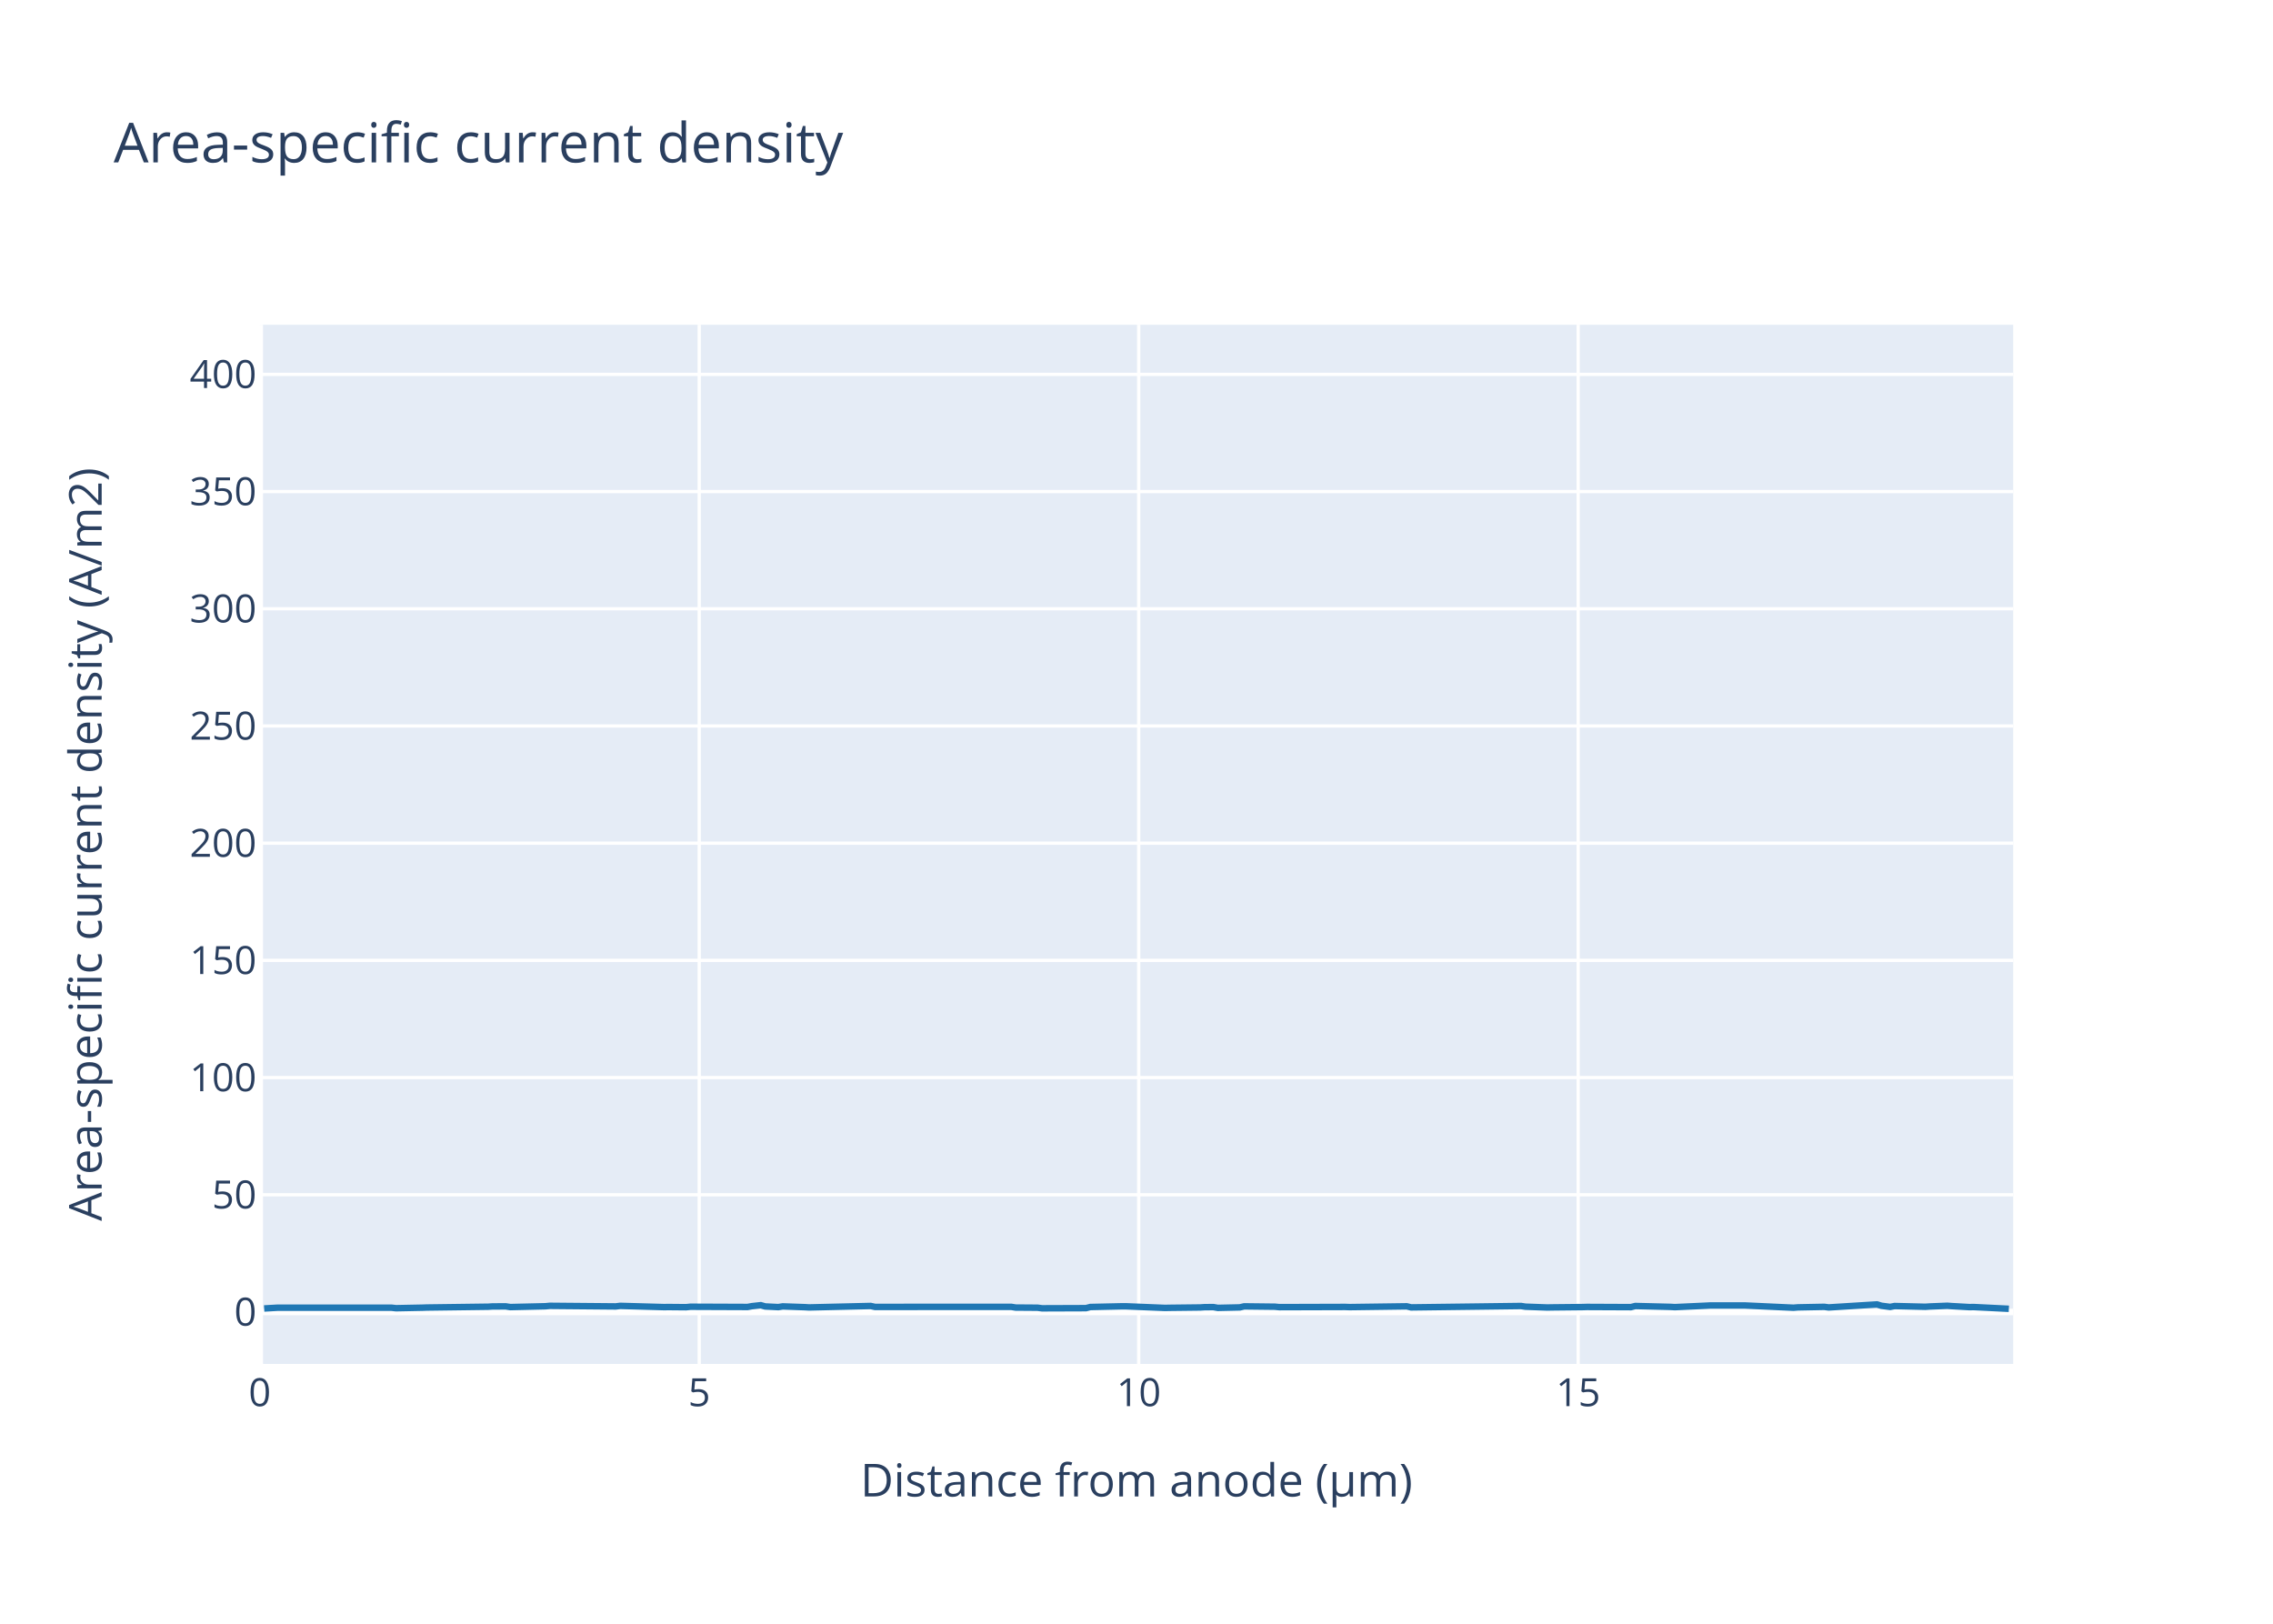
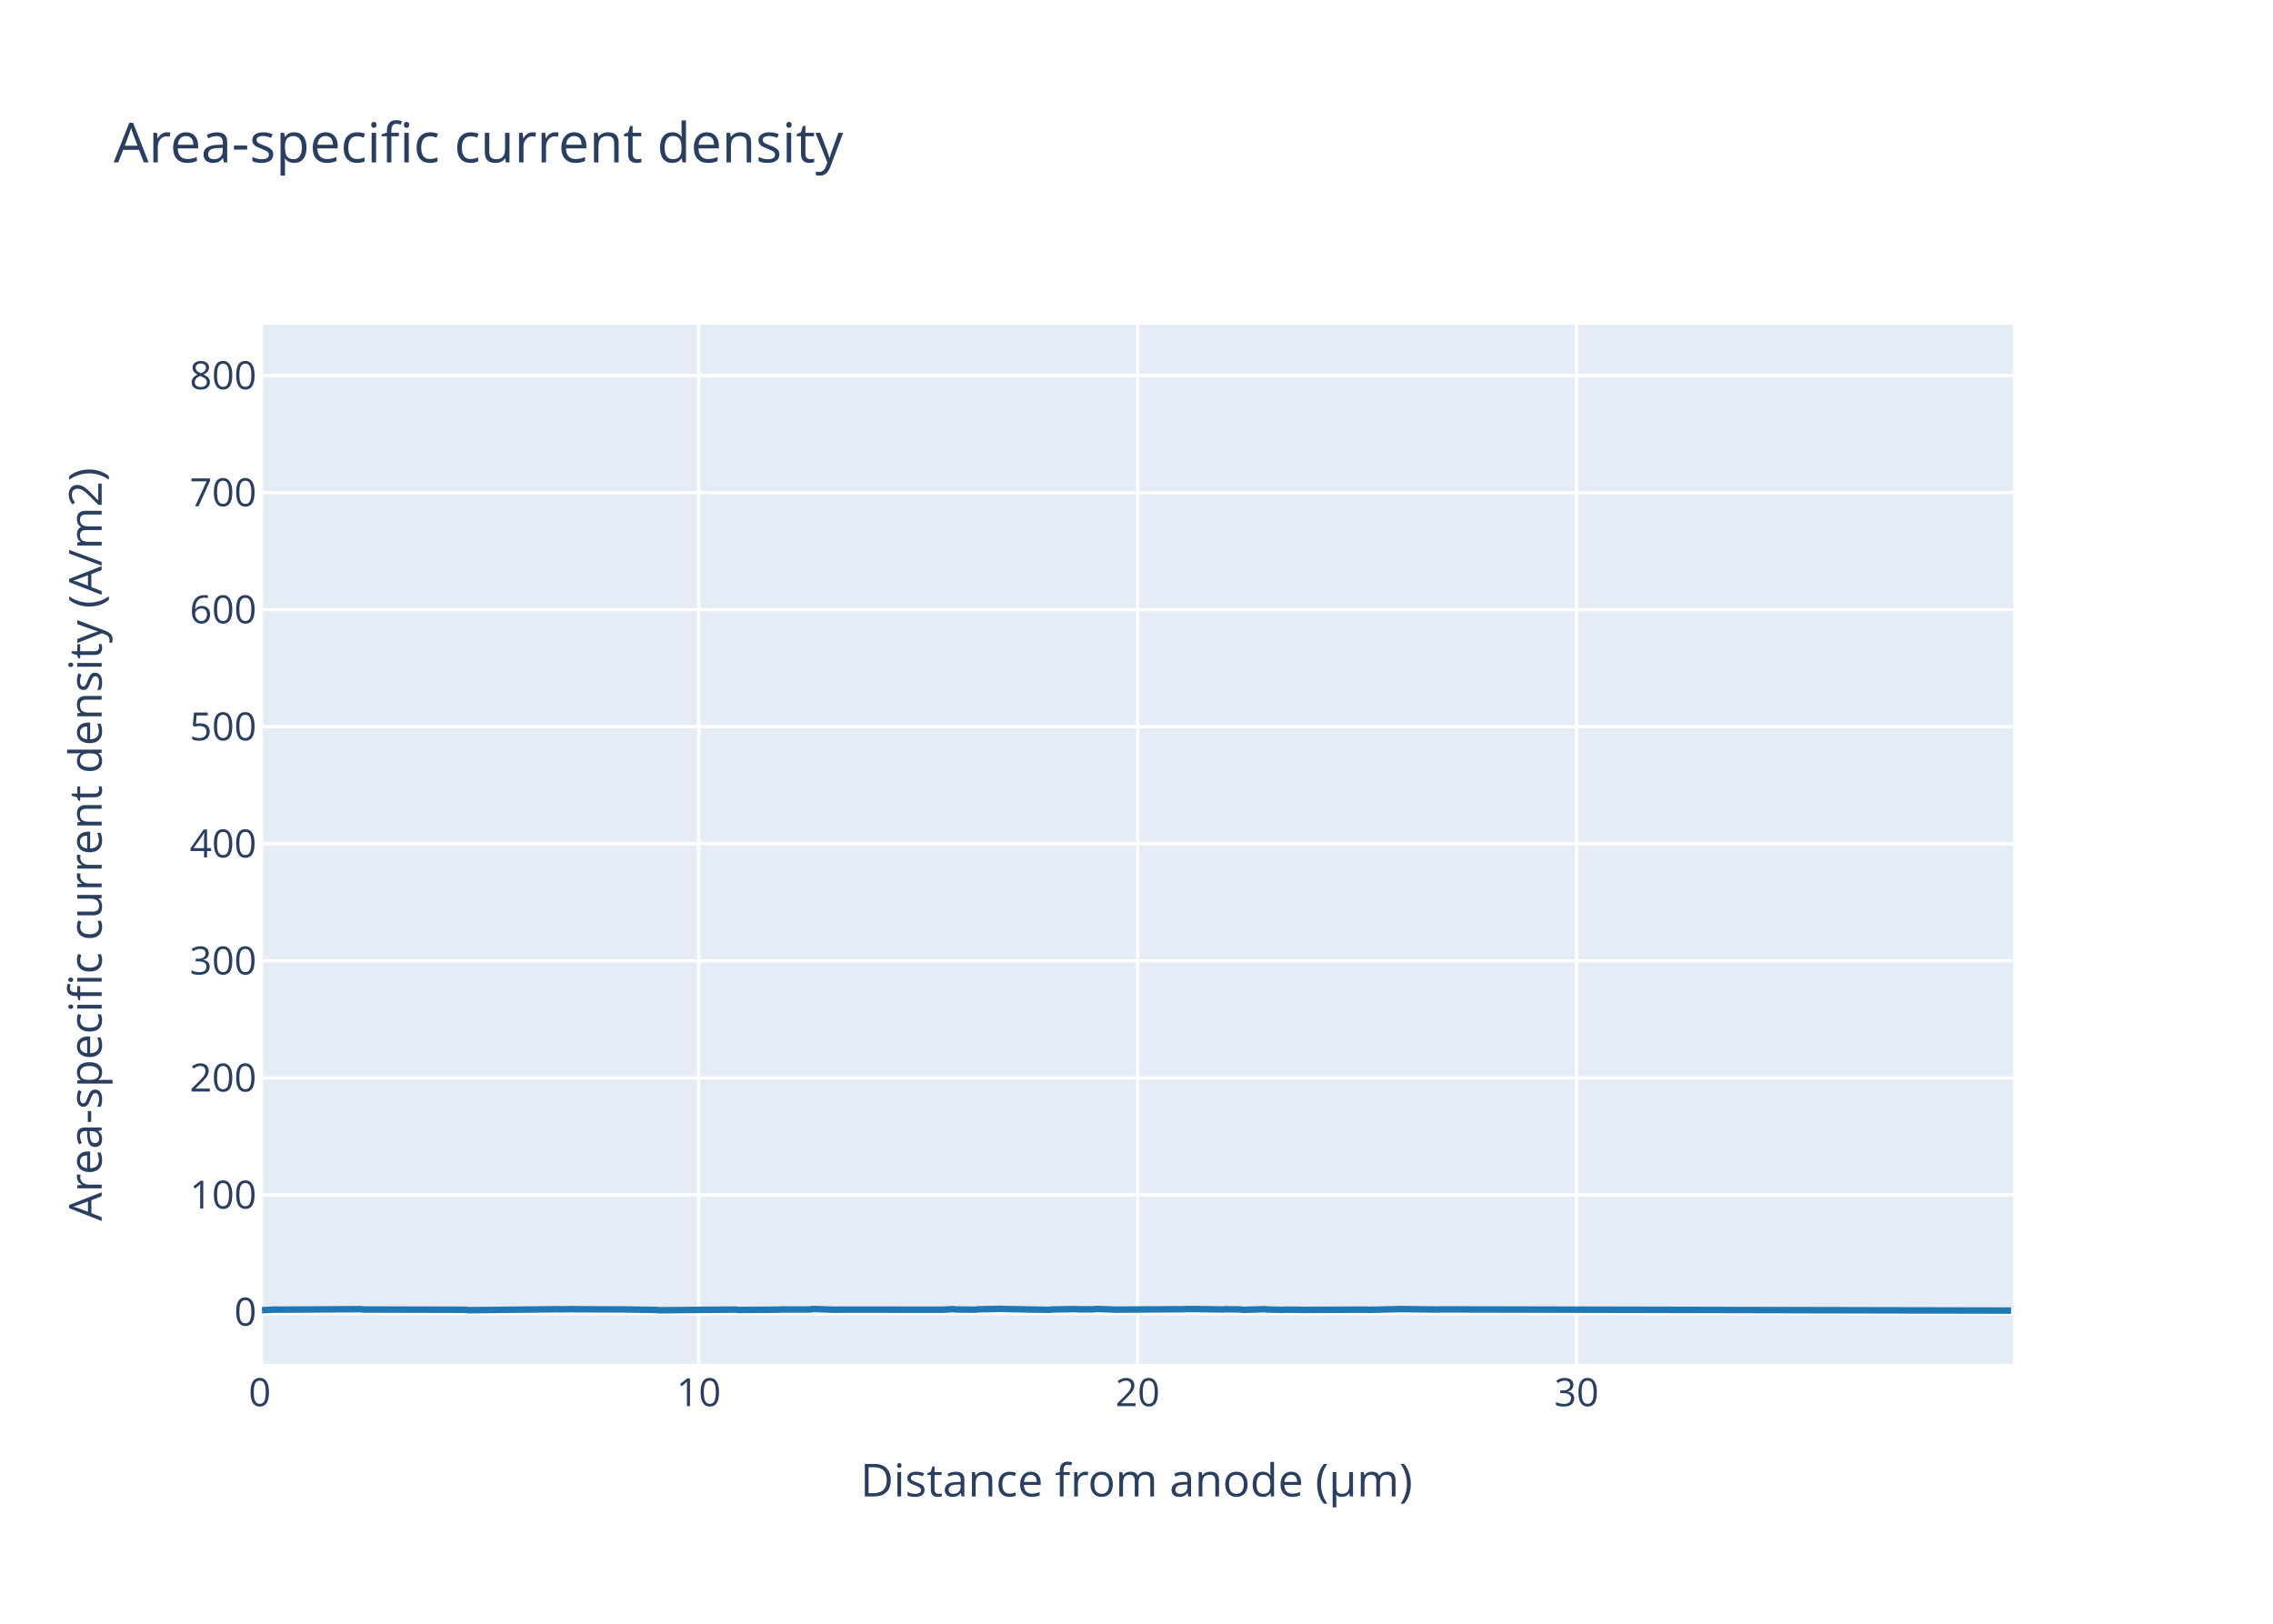
<svg xmlns="http://www.w3.org/2000/svg" class="main-svg" width="700" height="500" style="" viewBox="0 0 700 500">
  <rect x="0" y="0" width="700" height="500" style="fill: rgb(255, 255, 255); fill-opacity: 1;" />
-   <defs id="defs-a6801e">
+   <defs id="defs-24e599">
    <g class="clips">
-       <clipPath id="clipa6801exyplot" class="plotclip">
+       <clipPath id="clip24e599xyplot" class="plotclip">
        <rect width="540" height="320" />
      </clipPath>
-       <clipPath class="axesclip" id="clipa6801ex">
+       <clipPath class="axesclip" id="clip24e599x">
        <rect x="80" y="0" width="540" height="500" />
      </clipPath>
-       <clipPath class="axesclip" id="clipa6801ey">
+       <clipPath class="axesclip" id="clip24e599y">
        <rect x="0" y="100" width="700" height="320" />
      </clipPath>
-       <clipPath class="axesclip" id="clipa6801exy">
+       <clipPath class="axesclip" id="clip24e599xy">
        <rect x="80" y="100" width="540" height="320" />
      </clipPath>
    </g>
    <g class="gradients" />
    <g class="patterns" />
  </defs>
  <g class="bglayer">
    <rect class="bg" x="80" y="100" width="540" height="320" style="fill: rgb(229, 236, 246); fill-opacity: 1; stroke-width: 0;" />
  </g>
  <g class="layer-below">
    <g class="imagelayer" />
    <g class="shapelayer" />
  </g>
  <g class="cartesianlayer">
    <g class="subplot xy">
      <g class="layer-subplot">
        <g class="shapelayer" />
        <g class="imagelayer" />
      </g>
      <g class="minor-gridlayer">
        <g class="x" />
        <g class="y" />
      </g>
      <g class="gridlayer">
        <g class="x">
-           <path class="xgrid crisp" transform="translate(215.34,0)" d="M0,100v320" style="stroke: rgb(255, 255, 255); stroke-opacity: 1; stroke-width: 1px;" />
-           <path class="xgrid crisp" transform="translate(350.68,0)" d="M0,100v320" style="stroke: rgb(255, 255, 255); stroke-opacity: 1; stroke-width: 1px;" />
-           <path class="xgrid crisp" transform="translate(486.02,0)" d="M0,100v320" style="stroke: rgb(255, 255, 255); stroke-opacity: 1; stroke-width: 1px;" />
+           <path class="xgrid crisp" transform="translate(215.17,0)" d="M0,100v320" style="stroke: rgb(255, 255, 255); stroke-opacity: 1; stroke-width: 1px;" />
+           <path class="xgrid crisp" transform="translate(350.34,0)" d="M0,100v320" style="stroke: rgb(255, 255, 255); stroke-opacity: 1; stroke-width: 1px;" />
+           <path class="xgrid crisp" transform="translate(485.51,0)" d="M0,100v320" style="stroke: rgb(255, 255, 255); stroke-opacity: 1; stroke-width: 1px;" />
        </g>
        <g class="y">
-           <path class="ygrid crisp" transform="translate(0,367.91)" d="M80,0h540" style="stroke: rgb(255, 255, 255); stroke-opacity: 1; stroke-width: 1px;" />
-           <path class="ygrid crisp" transform="translate(0,331.82)" d="M80,0h540" style="stroke: rgb(255, 255, 255); stroke-opacity: 1; stroke-width: 1px;" />
-           <path class="ygrid crisp" transform="translate(0,295.73)" d="M80,0h540" style="stroke: rgb(255, 255, 255); stroke-opacity: 1; stroke-width: 1px;" />
-           <path class="ygrid crisp" transform="translate(0,259.64)" d="M80,0h540" style="stroke: rgb(255, 255, 255); stroke-opacity: 1; stroke-width: 1px;" />
-           <path class="ygrid crisp" transform="translate(0,223.55)" d="M80,0h540" style="stroke: rgb(255, 255, 255); stroke-opacity: 1; stroke-width: 1px;" />
-           <path class="ygrid crisp" transform="translate(0,187.46)" d="M80,0h540" style="stroke: rgb(255, 255, 255); stroke-opacity: 1; stroke-width: 1px;" />
-           <path class="ygrid crisp" transform="translate(0,151.37)" d="M80,0h540" style="stroke: rgb(255, 255, 255); stroke-opacity: 1; stroke-width: 1px;" />
-           <path class="ygrid crisp" transform="translate(0,115.28)" d="M80,0h540" style="stroke: rgb(255, 255, 255); stroke-opacity: 1; stroke-width: 1px;" />
+           <path class="ygrid crisp" transform="translate(0,367.95)" d="M80,0h540" style="stroke: rgb(255, 255, 255); stroke-opacity: 1; stroke-width: 1px;" />
+           <path class="ygrid crisp" transform="translate(0,331.91)" d="M80,0h540" style="stroke: rgb(255, 255, 255); stroke-opacity: 1; stroke-width: 1px;" />
+           <path class="ygrid crisp" transform="translate(0,295.86)" d="M80,0h540" style="stroke: rgb(255, 255, 255); stroke-opacity: 1; stroke-width: 1px;" />
+           <path class="ygrid crisp" transform="translate(0,259.82)" d="M80,0h540" style="stroke: rgb(255, 255, 255); stroke-opacity: 1; stroke-width: 1px;" />
+           <path class="ygrid crisp" transform="translate(0,223.77)" d="M80,0h540" style="stroke: rgb(255, 255, 255); stroke-opacity: 1; stroke-width: 1px;" />
+           <path class="ygrid crisp" transform="translate(0,187.73)" d="M80,0h540" style="stroke: rgb(255, 255, 255); stroke-opacity: 1; stroke-width: 1px;" />
+           <path class="ygrid crisp" transform="translate(0,151.68)" d="M80,0h540" style="stroke: rgb(255, 255, 255); stroke-opacity: 1; stroke-width: 1px;" />
+           <path class="ygrid crisp" transform="translate(0,115.64)" d="M80,0h540" style="stroke: rgb(255, 255, 255); stroke-opacity: 1; stroke-width: 1px;" />
        </g>
      </g>
      <g class="zerolinelayer">
        <path class="xzl zl crisp" transform="translate(80,0)" d="M0,100v320" style="stroke: rgb(255, 255, 255); stroke-opacity: 1; stroke-width: 2px;" />
        <path class="yzl zl crisp" transform="translate(0,404)" d="M80,0h540" style="stroke: rgb(255, 255, 255); stroke-opacity: 1; stroke-width: 2px;" />
      </g>
      <path class="xlines-below" />
      <path class="ylines-below" />
      <g class="overlines-below" />
      <g class="xaxislayer-below" />
      <g class="yaxislayer-below" />
      <g class="overaxes-below" />
-       <g class="plot" transform="translate(80,100)" clip-path="url(#clipa6801exyplot)">
+       <g class="plot" transform="translate(80,100)" clip-path="url(#clip24e599xyplot)">
        <g class="scatterlayer mlayer">
-           <g class="trace scatter tracefd36e4" style="stroke-miterlimit: 2;">
+           <g class="trace scatter trace3bcdfe" style="stroke-miterlimit: 2;">
            <g class="fills">
              <g>
-                 <path class="js-fill" d="M0,304L540,16L540,16L0,304Z" style="fill: rgb(68, 68, 68); fill-opacity: 0.3; stroke-width: 0;" />
+                 <path class="js-fill" d="M0,304L216.95,188.3L217.62,187.93L434.57,72.23L435.24,71.87L540,16L540,16L435.24,71.87L434.57,72.23L217.62,187.93L216.95,188.3L0,304Z" style="fill: rgb(68, 68, 68); fill-opacity: 0.3; stroke-width: 0;" />
              </g>
            </g>
            <g class="errorbars" />
            <g class="lines">
-               <path class="js-line" d="M0,304L540,16" style="vector-effect: non-scaling-stroke; fill: none; stroke: rgb(68, 68, 68); stroke-opacity: 1; stroke-width: 0px; opacity: 1;" />
-             </g>
-             <g class="points" />
-             <g class="text" />
-           </g>
-           <g class="trace scatter trace90f7fb" style="stroke-miterlimit: 2;">
+               <path class="js-line" d="M0,304L216.95,188.3L217.62,187.93L434.57,72.23L435.24,71.87L540,16" style="vector-effect: non-scaling-stroke; fill: none; stroke: rgb(68, 68, 68); stroke-opacity: 1; stroke-width: 0px; opacity: 1;" />
+             </g>
+             <g class="points" />
+             <g class="text" />
+           </g>
+           <g class="trace scatter trace98f384" style="stroke-miterlimit: 2;">
            <g class="fills" />
            <g class="errorbars" />
            <g class="lines">
-               <path class="js-line" d="M0,304L540,16" style="vector-effect: non-scaling-stroke; fill: none; stroke: rgb(68, 68, 68); stroke-opacity: 1; stroke-width: 0px; opacity: 1;" />
-             </g>
-             <g class="points" />
-             <g class="text" />
-           </g>
-           <g class="trace scatter trace27fa7d" style="stroke-miterlimit: 2; opacity: 1;">
+               <path class="js-line" d="M0,304L216.95,188.3L217.62,187.93L434.57,72.23L435.24,71.87L540,16" style="vector-effect: non-scaling-stroke; fill: none; stroke: rgb(68, 68, 68); stroke-opacity: 1; stroke-width: 0px; opacity: 1;" />
+             </g>
+             <g class="points" />
+             <g class="text" />
+           </g>
+           <g class="trace scatter trace377d8e" style="stroke-miterlimit: 2; opacity: 1;">
            <g class="fills" />
            <g class="errorbars" />
            <g class="lines">
-               <path class="js-line" d="M1.35,302.92L5.41,302.69L6.77,302.69L40.6,302.69L41.95,302.84L50.08,302.68L51.43,302.63L70.38,302.38L71.73,302.29L75.79,302.28L77.14,302.49L87.97,302.24L89.32,302.11L109.62,302.29L110.98,302.12L124.51,302.5L125.86,302.48L131.28,302.53L132.63,302.39L150.23,302.46L151.58,302.21L154.29,301.91L155.64,302.3L159.7,302.5L161.05,302.28L167.82,302.52L169.17,302.6L188.12,302.15L189.47,302.44L231.43,302.42L232.78,302.64L239.55,302.69L240.9,302.87L254.44,302.82L255.79,302.47L265.26,302.26L266.62,302.25L278.8,302.75L280.15,302.72L289.62,302.61L290.98,302.52L293.68,302.5L295.04,302.74L301.8,302.59L303.16,302.27L312.63,302.38L313.98,302.51L334.29,302.45L335.64,302.5L353.23,302.26L354.59,302.59L388.42,302.16L389.77,302.37L396.54,302.62L397.89,302.59L407.37,302.49L408.72,302.45L422.26,302.51L423.61,302.16L434.44,302.43L435.79,302.51L445.26,302.07L446.62,302L456.09,302L457.44,302L472.33,302.69L473.68,302.58L481.8,302.42L483.16,302.6L498.05,301.67L499.4,302.09L502.11,302.44L503.46,302.17L512.93,302.4L514.29,302.31L519.7,302.09L521.05,302.19L526.47,302.5L527.82,302.48L538.65,303.02" style="vector-effect: non-scaling-stroke; fill: none; stroke: rgb(31, 119, 180); stroke-opacity: 1; stroke-width: 2px; opacity: 1;" />
-             </g>
-             <g class="points" />
-             <g class="text" />
-           </g>
-           <g class="trace scatter trace4f955e" style="stroke-miterlimit: 2;">
+               <path class="js-line" d="M0.68,303.46L4.73,303.25L5.41,303.29L31.09,303.13L31.76,303.24L63.53,303.32L64.21,303.45L91.91,303.15L92.59,303.19L96.65,303.12L97.32,303.16L110.84,303.21L111.51,303.2L122.33,303.38L123,303.47L146.66,303.26L147.33,303.38L160.18,303.28L160.85,303.22L169.64,303.22L170.31,303.08L177.07,303.31L177.75,303.29L183.15,303.29L183.83,303.28L210.19,303.31L210.86,303.27L213.57,303.12L214.24,303.22L220.33,303.3L221,303.19L228.44,303.03L229.11,303.08L243.3,303.34L243.98,303.22L251.41,303.11L252.09,303.18L256.82,303.18L257.5,303.06L262.23,303.22L262.9,303.28L282.5,303.16L283.18,303.17L286.56,303.09L287.23,303.09L296.7,303.23L297.37,303.16L302.1,303.22L302.78,303.35L309.54,303.14L310.21,303.23L314.94,303.35L315.62,303.29L320.35,303.32L321.03,303.36L340.63,303.28L341.3,303.35L350.09,303.13L350.76,303.1L362.93,303.25L363.6,303.2L539.32,303.57" style="vector-effect: non-scaling-stroke; fill: none; stroke: rgb(31, 119, 180); stroke-opacity: 1; stroke-width: 2px; opacity: 1;" />
+             </g>
+             <g class="points" />
+             <g class="text" />
+           </g>
+           <g class="trace scatter trace40b8ce" style="stroke-miterlimit: 2;">
            <g class="fills">
              <g>
-                 <path class="js-fill" d="M0,304L540,16L540,16L0,304Z" style="fill: rgb(68, 68, 68); fill-opacity: 0.7; stroke-width: 0;" />
+                 <path class="js-fill" d="M0,304L216.95,188.3L217.62,187.93L434.57,72.23L435.24,71.87L540,16L540,16L435.24,71.87L434.57,72.23L217.62,187.93L216.95,188.3L0,304Z" style="fill: rgb(68, 68, 68); fill-opacity: 0.7; stroke-width: 0;" />
              </g>
            </g>
            <g class="errorbars" />
            <g class="lines">
-               <path class="js-line" d="M0,304L540,16" style="vector-effect: non-scaling-stroke; fill: none; stroke: rgb(68, 68, 68); stroke-opacity: 1; stroke-width: 0px; opacity: 1;" />
-             </g>
-             <g class="points" />
-             <g class="text" />
-           </g>
-           <g class="trace scatter tracee4d984" style="stroke-miterlimit: 2;">
+               <path class="js-line" d="M0,304L216.95,188.3L217.62,187.93L434.57,72.23L435.24,71.87L540,16" style="vector-effect: non-scaling-stroke; fill: none; stroke: rgb(68, 68, 68); stroke-opacity: 1; stroke-width: 0px; opacity: 1;" />
+             </g>
+             <g class="points" />
+             <g class="text" />
+           </g>
+           <g class="trace scatter trace9c862e" style="stroke-miterlimit: 2;">
            <g class="fills" />
            <g class="errorbars" />
            <g class="lines">
-               <path class="js-line" d="M0,304L540,16" style="vector-effect: non-scaling-stroke; fill: none; stroke: rgb(68, 68, 68); stroke-opacity: 1; stroke-width: 0px; opacity: 1;" />
+               <path class="js-line" d="M0,304L216.95,188.3L217.62,187.93L434.57,72.23L435.24,71.87L540,16" style="vector-effect: non-scaling-stroke; fill: none; stroke: rgb(68, 68, 68); stroke-opacity: 1; stroke-width: 0px; opacity: 1;" />
            </g>
            <g class="points" />
            <g class="text" />
          </g>
        </g>
      </g>
      <g class="overplot" />
      <path class="xlines-above crisp" d="M0,0" style="fill: none;" />
      <path class="ylines-above crisp" d="M0,0" style="fill: none;" />
      <g class="overlines-above" />
      <g class="xaxislayer-above">
        <g class="xtick">
          <text text-anchor="middle" x="0" y="433" transform="translate(80,0)" style="font-family: 'Open Sans', verdana, arial, sans-serif; font-size: 12px; fill: rgb(42, 63, 95); fill-opacity: 1; white-space: pre; opacity: 1;">0</text>
        </g>
        <g class="xtick">
-           <text text-anchor="middle" x="0" y="433" style="font-family: 'Open Sans', verdana, arial, sans-serif; font-size: 12px; fill: rgb(42, 63, 95); fill-opacity: 1; white-space: pre; opacity: 1;" transform="translate(215.34,0)">5</text>
-         </g>
-         <g class="xtick">
-           <text text-anchor="middle" x="0" y="433" style="font-family: 'Open Sans', verdana, arial, sans-serif; font-size: 12px; fill: rgb(42, 63, 95); fill-opacity: 1; white-space: pre; opacity: 1;" transform="translate(350.68,0)">10</text>
-         </g>
-         <g class="xtick">
-           <text text-anchor="middle" x="0" y="433" style="font-family: 'Open Sans', verdana, arial, sans-serif; font-size: 12px; fill: rgb(42, 63, 95); fill-opacity: 1; white-space: pre; opacity: 1;" transform="translate(486.02,0)">15</text>
+           <text text-anchor="middle" x="0" y="433" style="font-family: 'Open Sans', verdana, arial, sans-serif; font-size: 12px; fill: rgb(42, 63, 95); fill-opacity: 1; white-space: pre; opacity: 1;" transform="translate(215.17,0)">10</text>
+         </g>
+         <g class="xtick">
+           <text text-anchor="middle" x="0" y="433" style="font-family: 'Open Sans', verdana, arial, sans-serif; font-size: 12px; fill: rgb(42, 63, 95); fill-opacity: 1; white-space: pre; opacity: 1;" transform="translate(350.34,0)">20</text>
+         </g>
+         <g class="xtick">
+           <text text-anchor="middle" x="0" y="433" style="font-family: 'Open Sans', verdana, arial, sans-serif; font-size: 12px; fill: rgb(42, 63, 95); fill-opacity: 1; white-space: pre; opacity: 1;" transform="translate(485.51,0)">30</text>
        </g>
      </g>
      <g class="yaxislayer-above">
        <g class="ytick">
          <text text-anchor="end" x="79" y="4.2" transform="translate(0,404)" style="font-family: 'Open Sans', verdana, arial, sans-serif; font-size: 12px; fill: rgb(42, 63, 95); fill-opacity: 1; white-space: pre; opacity: 1;">0</text>
        </g>
        <g class="ytick">
-           <text text-anchor="end" x="79" y="4.2" style="font-family: 'Open Sans', verdana, arial, sans-serif; font-size: 12px; fill: rgb(42, 63, 95); fill-opacity: 1; white-space: pre; opacity: 1;" transform="translate(0,367.91)">50</text>
-         </g>
-         <g class="ytick">
-           <text text-anchor="end" x="79" y="4.2" style="font-family: 'Open Sans', verdana, arial, sans-serif; font-size: 12px; fill: rgb(42, 63, 95); fill-opacity: 1; white-space: pre; opacity: 1;" transform="translate(0,331.82)">100</text>
-         </g>
-         <g class="ytick">
-           <text text-anchor="end" x="79" y="4.2" style="font-family: 'Open Sans', verdana, arial, sans-serif; font-size: 12px; fill: rgb(42, 63, 95); fill-opacity: 1; white-space: pre; opacity: 1;" transform="translate(0,295.73)">150</text>
-         </g>
-         <g class="ytick">
-           <text text-anchor="end" x="79" y="4.2" style="font-family: 'Open Sans', verdana, arial, sans-serif; font-size: 12px; fill: rgb(42, 63, 95); fill-opacity: 1; white-space: pre; opacity: 1;" transform="translate(0,259.64)">200</text>
-         </g>
-         <g class="ytick">
-           <text text-anchor="end" x="79" y="4.2" style="font-family: 'Open Sans', verdana, arial, sans-serif; font-size: 12px; fill: rgb(42, 63, 95); fill-opacity: 1; white-space: pre; opacity: 1;" transform="translate(0,223.55)">250</text>
-         </g>
-         <g class="ytick">
-           <text text-anchor="end" x="79" y="4.2" style="font-family: 'Open Sans', verdana, arial, sans-serif; font-size: 12px; fill: rgb(42, 63, 95); fill-opacity: 1; white-space: pre; opacity: 1;" transform="translate(0,187.46)">300</text>
-         </g>
-         <g class="ytick">
-           <text text-anchor="end" x="79" y="4.2" style="font-family: 'Open Sans', verdana, arial, sans-serif; font-size: 12px; fill: rgb(42, 63, 95); fill-opacity: 1; white-space: pre; opacity: 1;" transform="translate(0,151.37)">350</text>
-         </g>
-         <g class="ytick">
-           <text text-anchor="end" x="79" y="4.2" style="font-family: 'Open Sans', verdana, arial, sans-serif; font-size: 12px; fill: rgb(42, 63, 95); fill-opacity: 1; white-space: pre; opacity: 1;" transform="translate(0,115.28)">400</text>
+           <text text-anchor="end" x="79" y="4.2" style="font-family: 'Open Sans', verdana, arial, sans-serif; font-size: 12px; fill: rgb(42, 63, 95); fill-opacity: 1; white-space: pre; opacity: 1;" transform="translate(0,367.95)">100</text>
+         </g>
+         <g class="ytick">
+           <text text-anchor="end" x="79" y="4.2" style="font-family: 'Open Sans', verdana, arial, sans-serif; font-size: 12px; fill: rgb(42, 63, 95); fill-opacity: 1; white-space: pre; opacity: 1;" transform="translate(0,331.91)">200</text>
+         </g>
+         <g class="ytick">
+           <text text-anchor="end" x="79" y="4.2" style="font-family: 'Open Sans', verdana, arial, sans-serif; font-size: 12px; fill: rgb(42, 63, 95); fill-opacity: 1; white-space: pre; opacity: 1;" transform="translate(0,295.86)">300</text>
+         </g>
+         <g class="ytick">
+           <text text-anchor="end" x="79" y="4.2" style="font-family: 'Open Sans', verdana, arial, sans-serif; font-size: 12px; fill: rgb(42, 63, 95); fill-opacity: 1; white-space: pre; opacity: 1;" transform="translate(0,259.82)">400</text>
+         </g>
+         <g class="ytick">
+           <text text-anchor="end" x="79" y="4.2" style="font-family: 'Open Sans', verdana, arial, sans-serif; font-size: 12px; fill: rgb(42, 63, 95); fill-opacity: 1; white-space: pre; opacity: 1;" transform="translate(0,223.77)">500</text>
+         </g>
+         <g class="ytick">
+           <text text-anchor="end" x="79" y="4.2" style="font-family: 'Open Sans', verdana, arial, sans-serif; font-size: 12px; fill: rgb(42, 63, 95); fill-opacity: 1; white-space: pre; opacity: 1;" transform="translate(0,187.73)">600</text>
+         </g>
+         <g class="ytick">
+           <text text-anchor="end" x="79" y="4.2" style="font-family: 'Open Sans', verdana, arial, sans-serif; font-size: 12px; fill: rgb(42, 63, 95); fill-opacity: 1; white-space: pre; opacity: 1;" transform="translate(0,151.68)">700</text>
+         </g>
+         <g class="ytick">
+           <text text-anchor="end" x="79" y="4.2" style="font-family: 'Open Sans', verdana, arial, sans-serif; font-size: 12px; fill: rgb(42, 63, 95); fill-opacity: 1; white-space: pre; opacity: 1;" transform="translate(0,115.64)">800</text>
        </g>
      </g>
      <g class="overaxes-above" />
    </g>
  </g>
  <g class="polarlayer" />
  <g class="smithlayer" />
  <g class="ternarylayer" />
  <g class="geolayer" />
  <g class="funnelarealayer" />
  <g class="pielayer" />
  <g class="iciclelayer" />
  <g class="treemaplayer" />
  <g class="sunburstlayer" />
  <g class="glimages" />
-   <defs id="topdefs-a6801e">
+   <defs id="topdefs-24e599">
    <g class="clips" />
  </defs>
  <g class="layer-above">
    <g class="imagelayer" />
    <g class="shapelayer" />
  </g>
  <g class="infolayer">
    <g class="g-gtitle">
      <text class="gtitle" x="35" y="50" text-anchor="start" dy="0em" style="font-family: 'Open Sans', verdana, arial, sans-serif; font-size: 17px; fill: rgb(42, 63, 95); opacity: 1; font-weight: normal; white-space: pre;">Area-specific current density</text>
    </g>
    <g class="g-xtitle">
      <text class="xtitle" x="350" y="460.8" text-anchor="middle" style="font-family: 'Open Sans', verdana, arial, sans-serif; font-size: 14px; fill: rgb(42, 63, 95); opacity: 1; font-weight: normal; white-space: pre;">Distance from anode (µm)</text>
    </g>
    <g class="g-ytitle">
      <text class="ytitle" transform="rotate(-90,31.30938,260)" x="31.309" y="260" text-anchor="middle" style="font-family: 'Open Sans', verdana, arial, sans-serif; font-size: 14px; fill: rgb(42, 63, 95); opacity: 1; font-weight: normal; white-space: pre;">Area-specific current density (A/m2)</text>
    </g>
  </g>
</svg>
